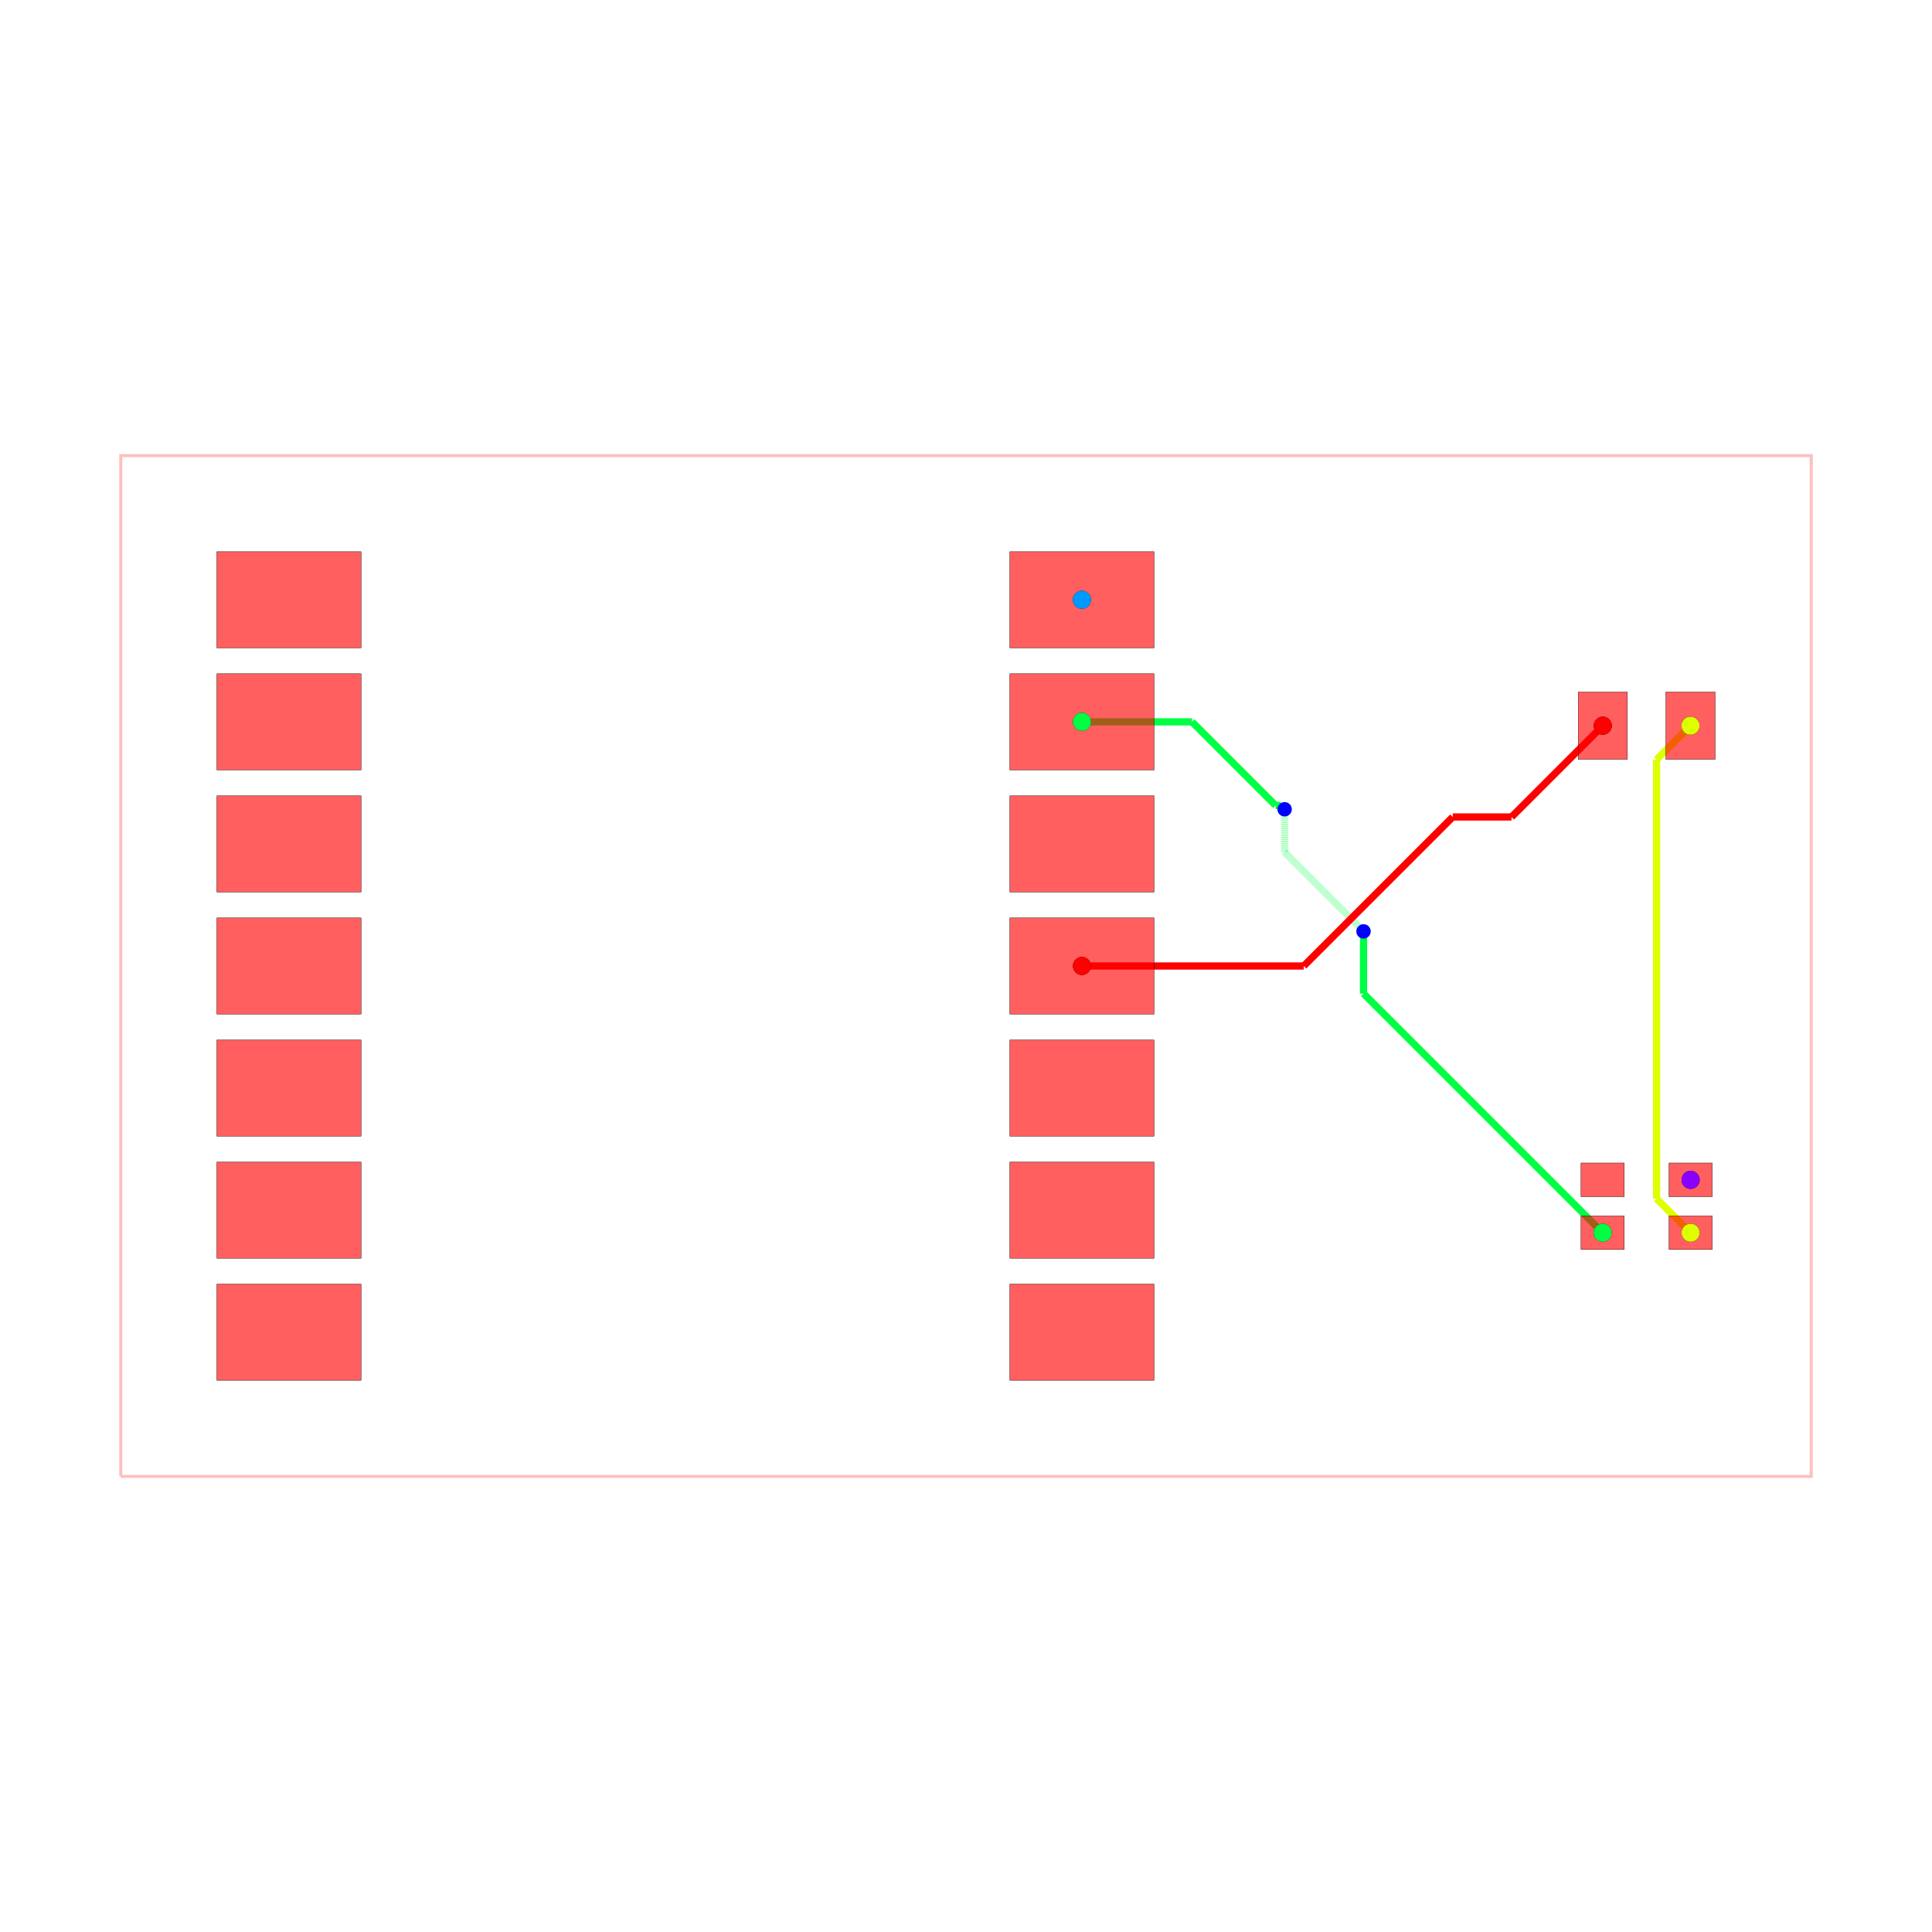
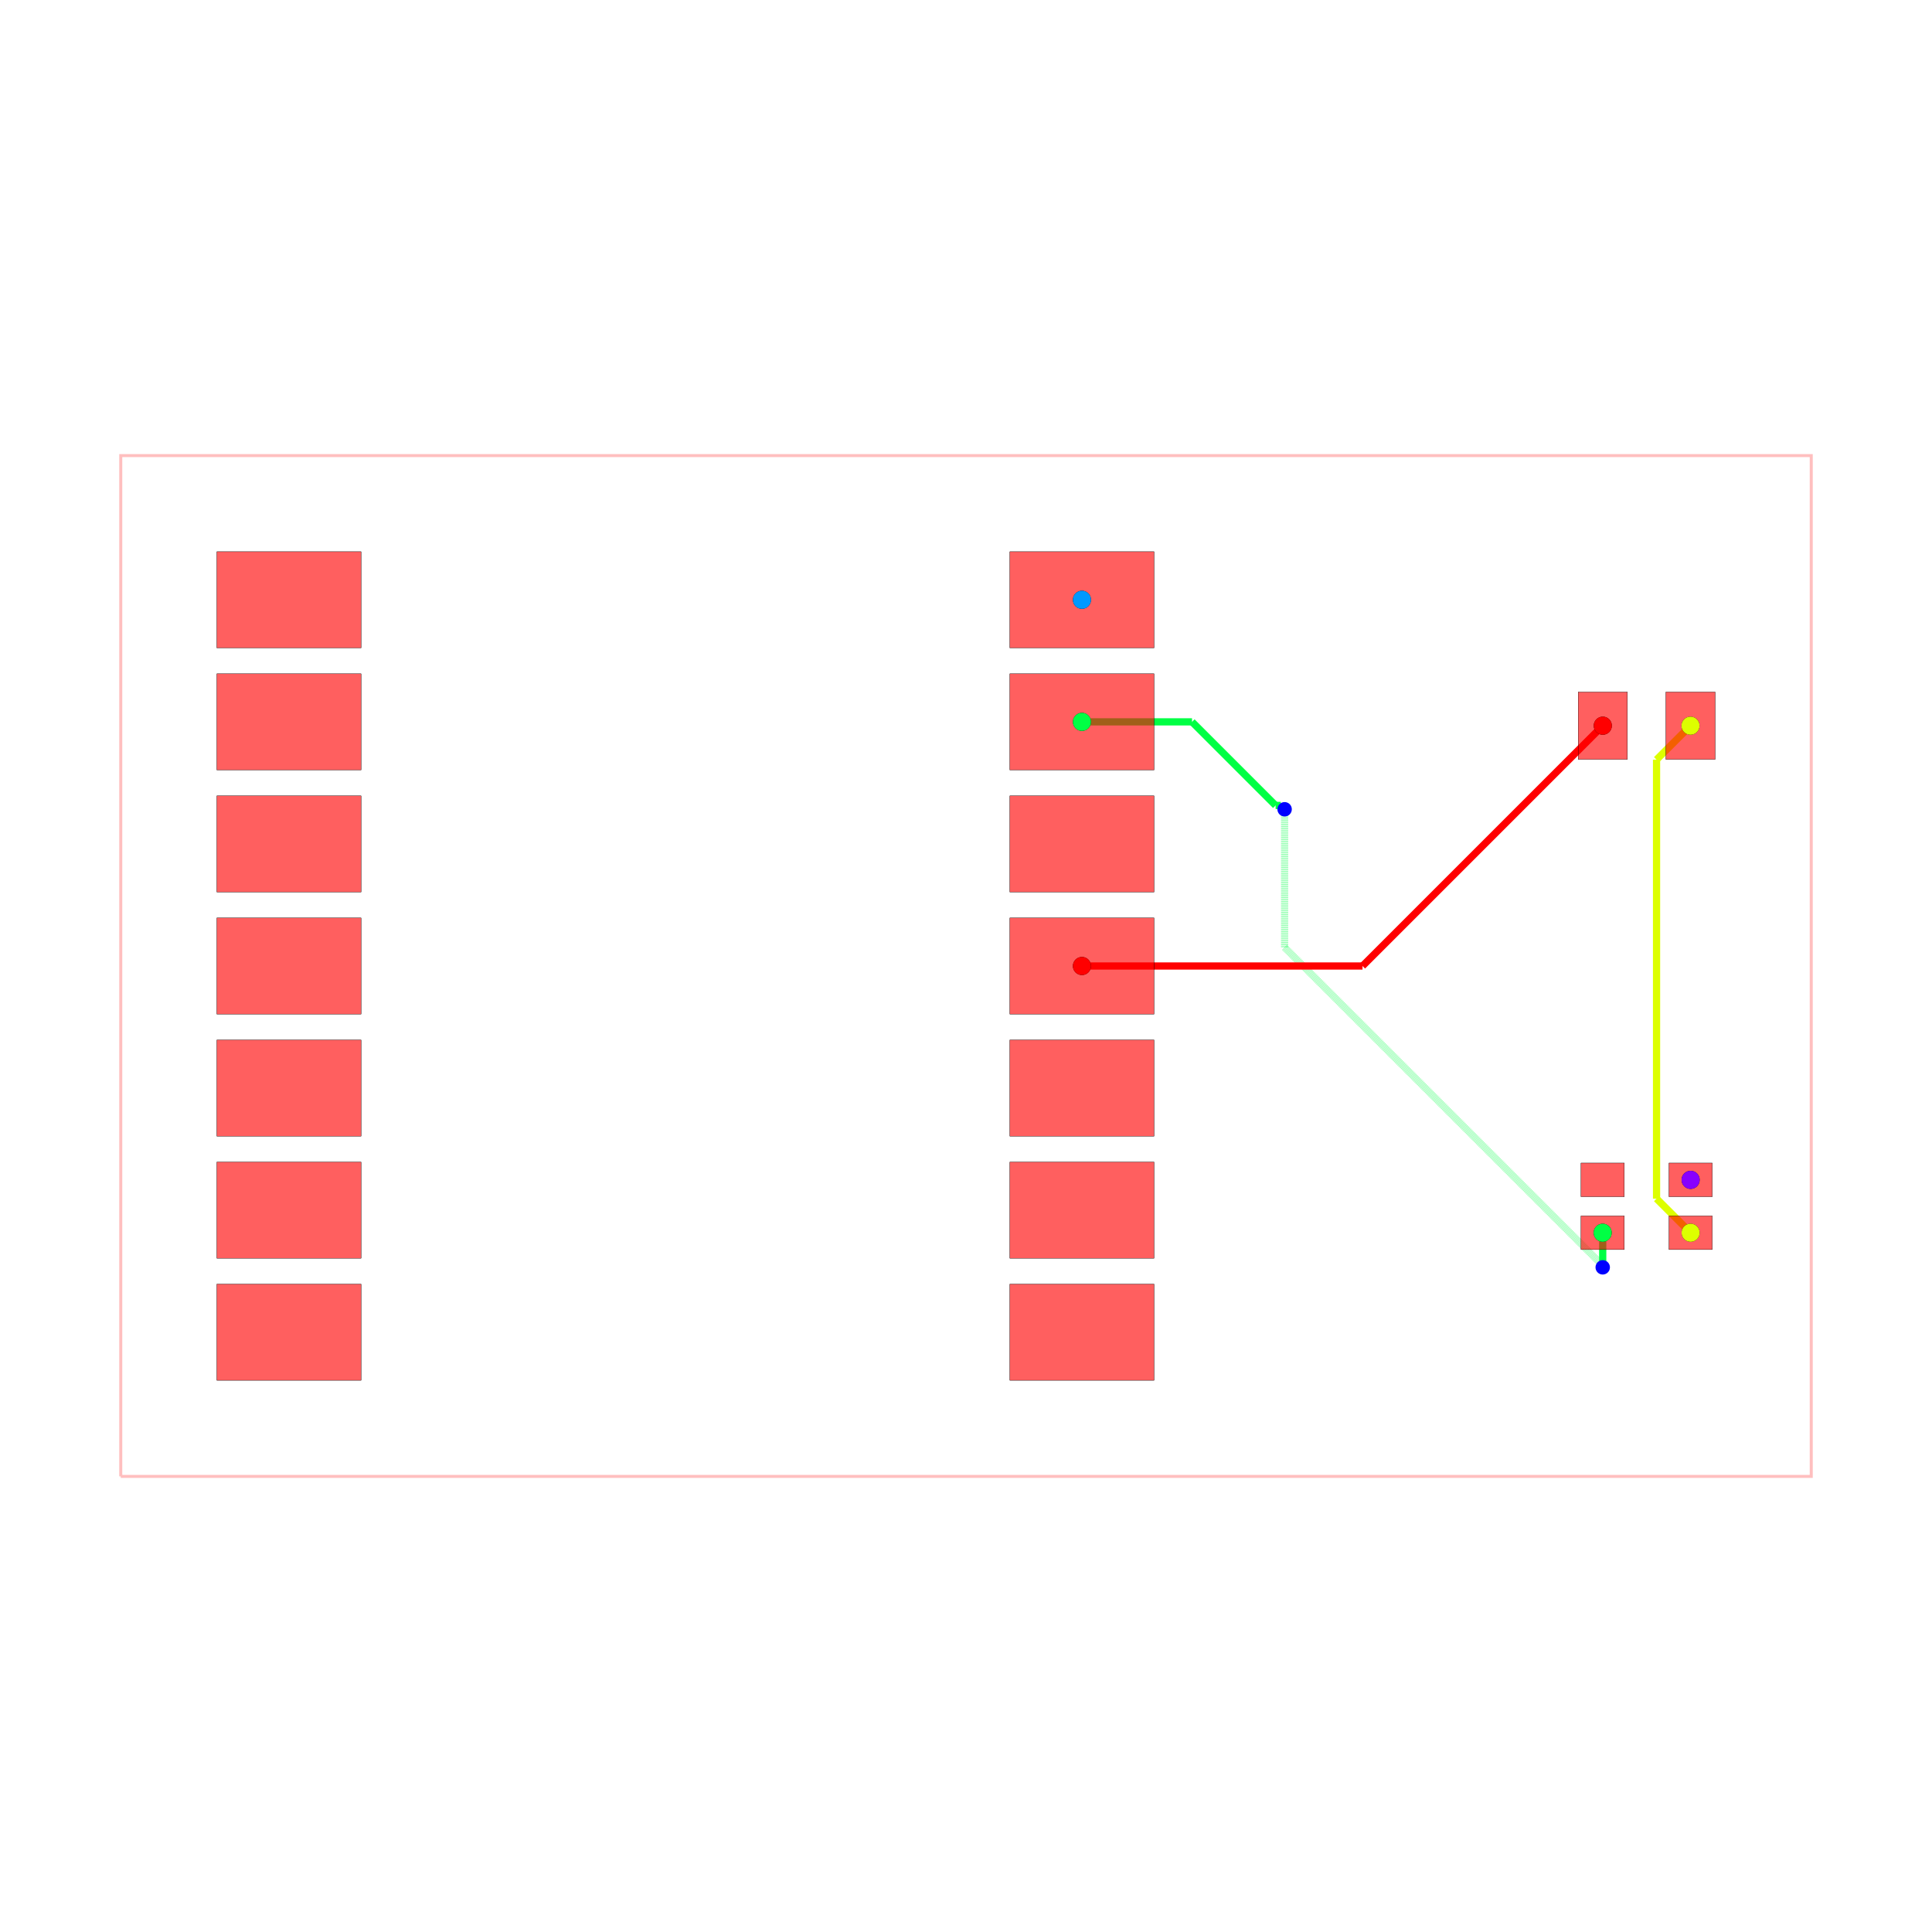
<svg xmlns="http://www.w3.org/2000/svg" width="640" height="640" viewBox="0 0 640 640">
  <rect width="100%" height="100%" fill="white" />
  <g>
    <polyline data-points="-11.749999999999998,-10.620000000000001 23.424999999999997,-10.620000000000001 23.424999999999997,10.620000000000001 -11.749999999999998,10.620000000000001 -11.749999999999998,-10.620000000000001" data-type="line" data-label="" points="40,489.075 600,489.075 600,150.925 40,150.925 40,489.075" fill="none" stroke="rgba(255,0,0,0.25)" stroke-width="1px" />
  </g>
  <g>
    <polyline data-points="8.25,5.08 10.540397408208113,5.08" data-type="line" data-label="" points="358.408,239.124 394.872,239.124" fill="none" stroke="hsl(136, 100%, 50%)" stroke-width="2.388" />
  </g>
  <g>
    <polyline data-points="10.540397408208113,5.08 12.279528853022113,3.3408685551860007" data-type="line" data-label="" points="394.872,239.124 422.56,266.812" fill="none" stroke="hsl(136, 100%, 50%)" stroke-width="2.388" />
  </g>
  <g>
    <polyline data-points="12.279528853022113,3.3408685551860007 12.387131444813999,3.3408685551860007" data-type="line" data-label="" points="422.56,266.812 424.273,266.812" fill="none" stroke="hsl(136, 100%, 50%)" stroke-width="2.388" />
  </g>
  <g>
    <polyline data-points="12.387131444813999,3.3408685551860007 12.467,3.261" data-type="line" data-label="" points="424.273,266.812 425.544,268.084" fill="none" stroke="hsl(136, 100%, 50%)" stroke-width="2.388" />
  </g>
  <g>
-     <polyline data-points="12.467,3.261 12.467,2.3693693557668425" data-type="line" data-label="" points="425.544,268.084 425.544,282.279" fill="none" stroke="rgba(0,255,68,0.5)" stroke-width="2.388" stroke-dasharray="0.2 0.2" />
-   </g>
-   <g>
-     <polyline data-points="12.467,2.3693693557668425 13.957099983747561,0.8792693720192819" data-type="line" data-label="" points="425.544,282.279 449.267,306.002" fill="none" stroke="rgba(0,255,68,0.5)" stroke-width="2.388" stroke-dasharray="0.2 0.2" />
-   </g>
-   <g>
-     <polyline data-points="13.957099983747561,0.8792693720192819 13.957099983747561,0.8719000162524388" data-type="line" data-label="" points="449.267,306.002 449.267,306.119" fill="none" stroke="rgba(0,255,68,0.5)" stroke-width="2.388" stroke-dasharray="0.2 0.2" />
-   </g>
-   <g>
-     <polyline data-points="13.957099983747561,0.8719000162524388 14.109,0.72" data-type="line" data-label="" points="449.267,306.119 451.686,308.537" fill="none" stroke="rgba(0,255,68,0.5)" stroke-width="2.388" stroke-dasharray="0.2 0.2" />
-   </g>
-   <g>
-     <polyline data-points="14.109,0.72 14.109,-0.573999999999999" data-type="line" data-label="" points="451.686,308.537 451.686,329.138" fill="none" stroke="hsl(136, 100%, 50%)" stroke-width="2.388" />
-   </g>
-   <g>
-     <polyline data-points="14.109,-0.573999999999999 19.085,-5.55" data-type="line" data-label="" points="451.686,329.138 530.905,408.358" fill="none" stroke="hsl(136, 100%, 50%)" stroke-width="2.388" />
-   </g>
-   <g>
-     <polyline data-points="20.91503499999999,-5.550036999999975 20.206070262951766,-4.8410722629517515" data-type="line" data-label="" points="560.04,408.359 548.753,397.072" fill="none" stroke="hsl(68, 100%, 50%)" stroke-width="2.388" />
-   </g>
-   <g>
-     <polyline data-points="20.206070262951766,-4.8410722629517515 20.206070262951766,4.293070262951767" data-type="line" data-label="" points="548.753,397.072 548.753,251.653" fill="none" stroke="hsl(68, 100%, 50%)" stroke-width="2.388" />
+     <polyline data-points="12.467,3.261 12.467,0.3864215251685943" data-type="line" data-label="" points="425.544,268.084 425.544,313.848" fill="none" stroke="rgba(0,255,68,0.5)" stroke-width="2.388" stroke-dasharray="0.2 0.2" />
+   </g>
+   <g>
+     <polyline data-points="12.467,0.3864215251685943 19.104710762584297,-6.251289237415702" data-type="line" data-label="" points="425.544,313.848 531.219,419.523" fill="none" stroke="rgba(0,255,68,0.5)" stroke-width="2.388" stroke-dasharray="0.2 0.2" />
+   </g>
+   <g>
+     <polyline data-points="19.104710762584297,-6.251289237415702 19.086,-6.2700000000000005" data-type="line" data-label="" points="531.219,419.523 530.921,419.821" fill="none" stroke="rgba(0,255,68,0.5)" stroke-width="2.388" stroke-dasharray="0.2 0.2" />
+   </g>
+   <g>
+     <polyline data-points="19.086,-6.2700000000000005 19.086,-5.5509999999999975" data-type="line" data-label="" points="530.921,419.821 530.921,408.374" fill="none" stroke="hsl(136, 100%, 50%)" stroke-width="2.388" />
+   </g>
+   <g>
+     <polyline data-points="19.086,-5.5509999999999975 19.085,-5.55" data-type="line" data-label="" points="530.921,408.374 530.905,408.358" fill="none" stroke="hsl(136, 100%, 50%)" stroke-width="2.388" />
+   </g>
+   <g>
+     <polyline data-points="20.915,-5.55 20.206070262951766,-4.841070262951766" data-type="line" data-label="" points="560.04,408.358 548.753,397.072" fill="none" stroke="hsl(68, 100%, 50%)" stroke-width="2.388" />
+   </g>
+   <g>
+     <polyline data-points="20.206070262951766,-4.841070262951766 20.206070262951766,4.293070262951767" data-type="line" data-label="" points="548.753,397.072 548.753,251.653" fill="none" stroke="hsl(68, 100%, 50%)" stroke-width="2.388" />
  </g>
  <g>
    <polyline data-points="20.206070262951766,4.293070262951767 20.913,5" data-type="line" data-label="" points="548.753,251.653 560.008,240.398" fill="none" stroke="hsl(68, 100%, 50%)" stroke-width="2.388" />
  </g>
  <g>
-     <polyline data-points="8.25,0 12.864619062369242,0" data-type="line" data-label="" points="358.408,320 431.875,320" fill="none" stroke="hsl(0, 100%, 50%)" stroke-width="2.388" />
-   </g>
-   <g>
-     <polyline data-points="12.864619062369242,0 15.96548133830432,3.100862275935078" data-type="line" data-label="" points="431.875,320 481.241,270.633" fill="none" stroke="hsl(0, 100%, 50%)" stroke-width="2.388" />
-   </g>
-   <g>
-     <polyline data-points="15.96548133830432,3.100862275935078 17.18886227593508,3.100862275935078" data-type="line" data-label="" points="481.241,270.633 500.718,270.633" fill="none" stroke="hsl(0, 100%, 50%)" stroke-width="2.388" />
-   </g>
-   <g>
-     <polyline data-points="17.18886227593508,3.100862275935078 19.088,5" data-type="line" data-label="" points="500.718,270.633 530.953,240.398" fill="none" stroke="hsl(0, 100%, 50%)" stroke-width="2.388" />
+     <polyline data-points="8.25,0 14.088000000000001,0" data-type="line" data-label="" points="358.408,320 451.351,320" fill="none" stroke="hsl(0, 100%, 50%)" stroke-width="2.388" />
+   </g>
+   <g>
+     <polyline data-points="14.088000000000001,0 19.088,5" data-type="line" data-label="" points="451.351,320 530.953,240.398" fill="none" stroke="hsl(0, 100%, 50%)" stroke-width="2.388" />
  </g>
  <g>
    <rect data-type="rect" data-label="top" data-x="-8.25" data-y="7.62" x="71.841" y="182.766" width="47.761" height="31.841" fill="rgba(255,0,0,0.25)" stroke="black" stroke-width="0.063" />
  </g>
  <g>
    <rect data-type="rect" data-label="top" data-x="-8.25" data-y="5.08" x="71.841" y="223.204" width="47.761" height="31.841" fill="rgba(255,0,0,0.25)" stroke="black" stroke-width="0.063" />
  </g>
  <g>
    <rect data-type="rect" data-label="top" data-x="-8.25" data-y="2.54" x="71.841" y="263.642" width="47.761" height="31.841" fill="rgba(255,0,0,0.25)" stroke="black" stroke-width="0.063" />
  </g>
  <g>
    <rect data-type="rect" data-label="top" data-x="-8.25" data-y="0" x="71.841" y="304.08" width="47.761" height="31.841" fill="rgba(255,0,0,0.25)" stroke="black" stroke-width="0.063" />
  </g>
  <g>
    <rect data-type="rect" data-label="top" data-x="-8.25" data-y="-2.54" x="71.841" y="344.517" width="47.761" height="31.841" fill="rgba(255,0,0,0.25)" stroke="black" stroke-width="0.063" />
  </g>
  <g>
    <rect data-type="rect" data-label="top" data-x="-8.25" data-y="-5.079999999999999" x="71.841" y="384.955" width="47.761" height="31.841" fill="rgba(255,0,0,0.25)" stroke="black" stroke-width="0.063" />
  </g>
  <g>
    <rect data-type="rect" data-label="top" data-x="-8.25" data-y="-7.62" x="71.841" y="425.393" width="47.761" height="31.841" fill="rgba(255,0,0,0.25)" stroke="black" stroke-width="0.063" />
  </g>
  <g>
    <rect data-type="rect" data-label="top source_net_1" data-x="8.25" data-y="7.62" x="334.527" y="182.766" width="47.761" height="31.841" fill="rgba(255,0,0,0.25)" stroke="black" stroke-width="0.063" />
  </g>
  <g>
    <rect data-type="rect" data-label="top source_net_0" data-x="8.25" data-y="5.08" x="334.527" y="223.204" width="47.761" height="31.841" fill="rgba(255,0,0,0.25)" stroke="black" stroke-width="0.063" />
  </g>
  <g>
    <rect data-type="rect" data-label="top" data-x="8.25" data-y="2.54" x="334.527" y="263.642" width="47.761" height="31.841" fill="rgba(255,0,0,0.25)" stroke="black" stroke-width="0.063" />
  </g>
  <g>
    <rect data-type="rect" data-label="top source_trace_2" data-x="8.25" data-y="0" x="334.527" y="304.08" width="47.761" height="31.841" fill="rgba(255,0,0,0.25)" stroke="black" stroke-width="0.063" />
  </g>
  <g>
    <rect data-type="rect" data-label="top" data-x="8.25" data-y="-2.54" x="334.527" y="344.517" width="47.761" height="31.841" fill="rgba(255,0,0,0.25)" stroke="black" stroke-width="0.063" />
  </g>
  <g>
    <rect data-type="rect" data-label="top" data-x="8.25" data-y="-5.079999999999999" x="334.527" y="384.955" width="47.761" height="31.841" fill="rgba(255,0,0,0.25)" stroke="black" stroke-width="0.063" />
  </g>
  <g>
    <rect data-type="rect" data-label="top" data-x="8.25" data-y="-7.62" x="334.527" y="425.393" width="47.761" height="31.841" fill="rgba(255,0,0,0.25)" stroke="black" stroke-width="0.063" />
  </g>
  <g>
    <rect data-type="rect" data-label="top source_trace_2" data-x="19.0875" data-y="5" x="522.786" y="229.254" width="16.318" height="22.289" fill="rgba(255,0,0,0.25)" stroke="black" stroke-width="0.063" />
  </g>
  <g>
    <rect data-type="rect" data-label="top source_trace_5" data-x="20.9125" data-y="5" x="551.841" y="229.254" width="16.318" height="22.289" fill="rgba(255,0,0,0.25)" stroke="black" stroke-width="0.063" />
  </g>
  <g>
    <rect data-type="rect" data-label="top" data-x="19.08496500000001" data-y="-4.449963000000025" x="523.741" y="385.273" width="14.328" height="11.144" fill="rgba(255,0,0,0.25)" stroke="black" stroke-width="0.063" />
  </g>
  <g>
    <rect data-type="rect" data-label="top source_net_0" data-x="19.08496500000001" data-y="-5.550036999999975" x="523.741" y="402.787" width="14.328" height="11.144" fill="rgba(255,0,0,0.25)" stroke="black" stroke-width="0.063" />
  </g>
  <g>
    <rect data-type="rect" data-label="top source_trace_5" data-x="20.91503499999999" data-y="-5.550036999999975" x="552.876" y="402.787" width="14.328" height="11.144" fill="rgba(255,0,0,0.25)" stroke="black" stroke-width="0.063" />
  </g>
  <g>
    <rect data-type="rect" data-label="top source_net_2" data-x="20.91503499999999" data-y="-4.449963000000025" x="552.876" y="385.273" width="14.328" height="11.144" fill="rgba(255,0,0,0.25)" stroke="black" stroke-width="0.063" />
  </g>
  <g>
    <rect data-type="rect" data-label="top" data-x="-8.25" data-y="7.62" x="71.841" y="182.766" width="47.761" height="31.841" fill="rgba(255,0,0,0.5)" stroke="black" stroke-width="0.063" />
  </g>
  <g>
    <rect data-type="rect" data-label="top" data-x="-8.25" data-y="5.08" x="71.841" y="223.204" width="47.761" height="31.841" fill="rgba(255,0,0,0.5)" stroke="black" stroke-width="0.063" />
  </g>
  <g>
    <rect data-type="rect" data-label="top" data-x="-8.25" data-y="2.54" x="71.841" y="263.642" width="47.761" height="31.841" fill="rgba(255,0,0,0.5)" stroke="black" stroke-width="0.063" />
  </g>
  <g>
    <rect data-type="rect" data-label="top" data-x="-8.25" data-y="0" x="71.841" y="304.08" width="47.761" height="31.841" fill="rgba(255,0,0,0.5)" stroke="black" stroke-width="0.063" />
  </g>
  <g>
    <rect data-type="rect" data-label="top" data-x="-8.25" data-y="-2.54" x="71.841" y="344.517" width="47.761" height="31.841" fill="rgba(255,0,0,0.5)" stroke="black" stroke-width="0.063" />
  </g>
  <g>
    <rect data-type="rect" data-label="top" data-x="-8.25" data-y="-5.079999999999999" x="71.841" y="384.955" width="47.761" height="31.841" fill="rgba(255,0,0,0.5)" stroke="black" stroke-width="0.063" />
  </g>
  <g>
    <rect data-type="rect" data-label="top" data-x="-8.25" data-y="-7.62" x="71.841" y="425.393" width="47.761" height="31.841" fill="rgba(255,0,0,0.5)" stroke="black" stroke-width="0.063" />
  </g>
  <g>
    <rect data-type="rect" data-label="top source_net_1" data-x="8.25" data-y="7.62" x="334.527" y="182.766" width="47.761" height="31.841" fill="rgba(255,0,0,0.5)" stroke="black" stroke-width="0.063" />
  </g>
  <g>
    <rect data-type="rect" data-label="top source_net_0" data-x="8.25" data-y="5.08" x="334.527" y="223.204" width="47.761" height="31.841" fill="rgba(255,0,0,0.5)" stroke="black" stroke-width="0.063" />
  </g>
  <g>
    <rect data-type="rect" data-label="top" data-x="8.25" data-y="2.54" x="334.527" y="263.642" width="47.761" height="31.841" fill="rgba(255,0,0,0.5)" stroke="black" stroke-width="0.063" />
  </g>
  <g>
    <rect data-type="rect" data-label="top source_trace_2" data-x="8.25" data-y="0" x="334.527" y="304.08" width="47.761" height="31.841" fill="rgba(255,0,0,0.5)" stroke="black" stroke-width="0.063" />
  </g>
  <g>
    <rect data-type="rect" data-label="top" data-x="8.25" data-y="-2.54" x="334.527" y="344.517" width="47.761" height="31.841" fill="rgba(255,0,0,0.5)" stroke="black" stroke-width="0.063" />
  </g>
  <g>
    <rect data-type="rect" data-label="top" data-x="8.25" data-y="-5.079999999999999" x="334.527" y="384.955" width="47.761" height="31.841" fill="rgba(255,0,0,0.5)" stroke="black" stroke-width="0.063" />
  </g>
  <g>
    <rect data-type="rect" data-label="top" data-x="8.25" data-y="-7.62" x="334.527" y="425.393" width="47.761" height="31.841" fill="rgba(255,0,0,0.5)" stroke="black" stroke-width="0.063" />
  </g>
  <g>
    <rect data-type="rect" data-label="top source_trace_2" data-x="19.0875" data-y="5" x="522.786" y="229.254" width="16.318" height="22.289" fill="rgba(255,0,0,0.5)" stroke="black" stroke-width="0.063" />
  </g>
  <g>
    <rect data-type="rect" data-label="top source_trace_5" data-x="20.9125" data-y="5" x="551.841" y="229.254" width="16.318" height="22.289" fill="rgba(255,0,0,0.5)" stroke="black" stroke-width="0.063" />
  </g>
  <g>
    <rect data-type="rect" data-label="top" data-x="19.08496500000001" data-y="-4.449963000000025" x="523.741" y="385.273" width="14.328" height="11.144" fill="rgba(255,0,0,0.5)" stroke="black" stroke-width="0.063" />
  </g>
  <g>
    <rect data-type="rect" data-label="top source_net_0" data-x="19.08496500000001" data-y="-5.550036999999975" x="523.741" y="402.787" width="14.328" height="11.144" fill="rgba(255,0,0,0.5)" stroke="black" stroke-width="0.063" />
  </g>
  <g>
    <rect data-type="rect" data-label="top source_trace_5" data-x="20.91503499999999" data-y="-5.550036999999975" x="552.876" y="402.787" width="14.328" height="11.144" fill="rgba(255,0,0,0.5)" stroke="black" stroke-width="0.063" />
  </g>
  <g>
    <rect data-type="rect" data-label="top source_net_2" data-x="20.91503499999999" data-y="-4.449963000000025" x="552.876" y="385.273" width="14.328" height="11.144" fill="rgba(255,0,0,0.5)" stroke="black" stroke-width="0.063" />
  </g>
  <circle data-type="circle" data-label="" data-x="12.467" data-y="3.261" cx="425.544" cy="268.084" r="2.388" fill="blue" stroke="none" stroke-width="0.063" />
-   <circle data-type="circle" data-label="" data-x="14.109" data-y="0.72" cx="451.686" cy="308.537" r="2.388" fill="blue" stroke="none" stroke-width="0.063" />
+   <circle data-type="circle" data-label="" data-x="19.086" data-y="-6.2700000000000005" cx="530.921" cy="419.821" r="2.388" fill="blue" stroke="none" stroke-width="0.063" />
  <g>
    <circle data-type="point" data-label="source_trace_2 pcb_port_10" data-x="8.25" data-y="0" cx="358.408" cy="320" r="3" fill="black" />
  </g>
  <g>
    <circle data-type="point" data-label="source_trace_2 pcb_port_14" data-x="19.0875" data-y="5" cx="530.945" cy="240.398" r="3" fill="black" />
  </g>
  <g>
    <circle data-type="point" data-label="source_trace_5 pcb_port_18" data-x="20.91503499999999" data-y="-5.550036999999975" cx="560.04" cy="408.359" r="3" fill="black" />
  </g>
  <g>
    <circle data-type="point" data-label="source_trace_5 pcb_port_15" data-x="20.9125" data-y="5" cx="560" cy="240.398" r="3" fill="black" />
  </g>
  <g>
    <circle data-type="point" data-label="source_net_0 pcb_port_8" data-x="8.25" data-y="5.08" cx="358.408" cy="239.124" r="3" fill="black" />
  </g>
  <g>
    <circle data-type="point" data-label="source_net_0 pcb_port_17" data-x="19.08496500000001" data-y="-5.550036999999975" cx="530.905" cy="408.359" r="3" fill="black" />
  </g>
  <g>
    <circle data-type="point" data-label="source_net_1 pcb_port_7" data-x="8.25" data-y="7.62" cx="358.408" cy="198.687" r="3" fill="black" />
  </g>
  <g>
    <circle data-type="point" data-label="source_net_2 pcb_port_19" data-x="20.91503499999999" data-y="-4.449963000000025" cx="560.04" cy="390.845" r="3" fill="black" />
  </g>
  <g>
    <circle data-type="point" data-label="source_trace_2 source_trace_2 top" data-x="8.25" data-y="0" cx="358.408" cy="320" r="3" fill="hsl(0, 100%, 50%)" />
  </g>
  <g>
    <circle data-type="point" data-label="source_trace_2 source_trace_2 top" data-x="19.0875" data-y="5" cx="530.945" cy="240.398" r="3" fill="hsl(0, 100%, 50%)" />
  </g>
  <g>
    <circle data-type="point" data-label="source_trace_5 source_trace_5 top" data-x="20.91503499999999" data-y="-5.550036999999975" cx="560.04" cy="408.359" r="3" fill="hsl(68, 100%, 50%)" />
  </g>
  <g>
    <circle data-type="point" data-label="source_trace_5 source_trace_5 top" data-x="20.9125" data-y="5" cx="560" cy="240.398" r="3" fill="hsl(68, 100%, 50%)" />
  </g>
  <g>
    <circle data-type="point" data-label="source_net_0 source_net_0 top" data-x="8.25" data-y="5.08" cx="358.408" cy="239.124" r="3" fill="hsl(136, 100%, 50%)" />
  </g>
  <g>
    <circle data-type="point" data-label="source_net_0 source_net_0 top" data-x="19.08496500000001" data-y="-5.550036999999975" cx="530.905" cy="408.359" r="3" fill="hsl(136, 100%, 50%)" />
  </g>
  <g>
    <circle data-type="point" data-label="source_net_1 source_net_1 top" data-x="8.25" data-y="7.62" cx="358.408" cy="198.687" r="3" fill="hsl(204, 100%, 50%)" />
  </g>
  <g>
    <circle data-type="point" data-label="source_net_2 source_net_2 top" data-x="20.91503499999999" data-y="-4.449963000000025" cx="560.04" cy="390.845" r="3" fill="hsl(272, 100%, 50%)" />
  </g>
  <g id="crosshair" style="display: none">
    <line id="crosshair-h" y1="0" y2="640" stroke="#666" stroke-width="0.5" />
    <line id="crosshair-v" x1="0" x2="640" stroke="#666" stroke-width="0.5" />
    <text id="coordinates" font-family="monospace" font-size="12" fill="#666" />
  </g>
</svg>
